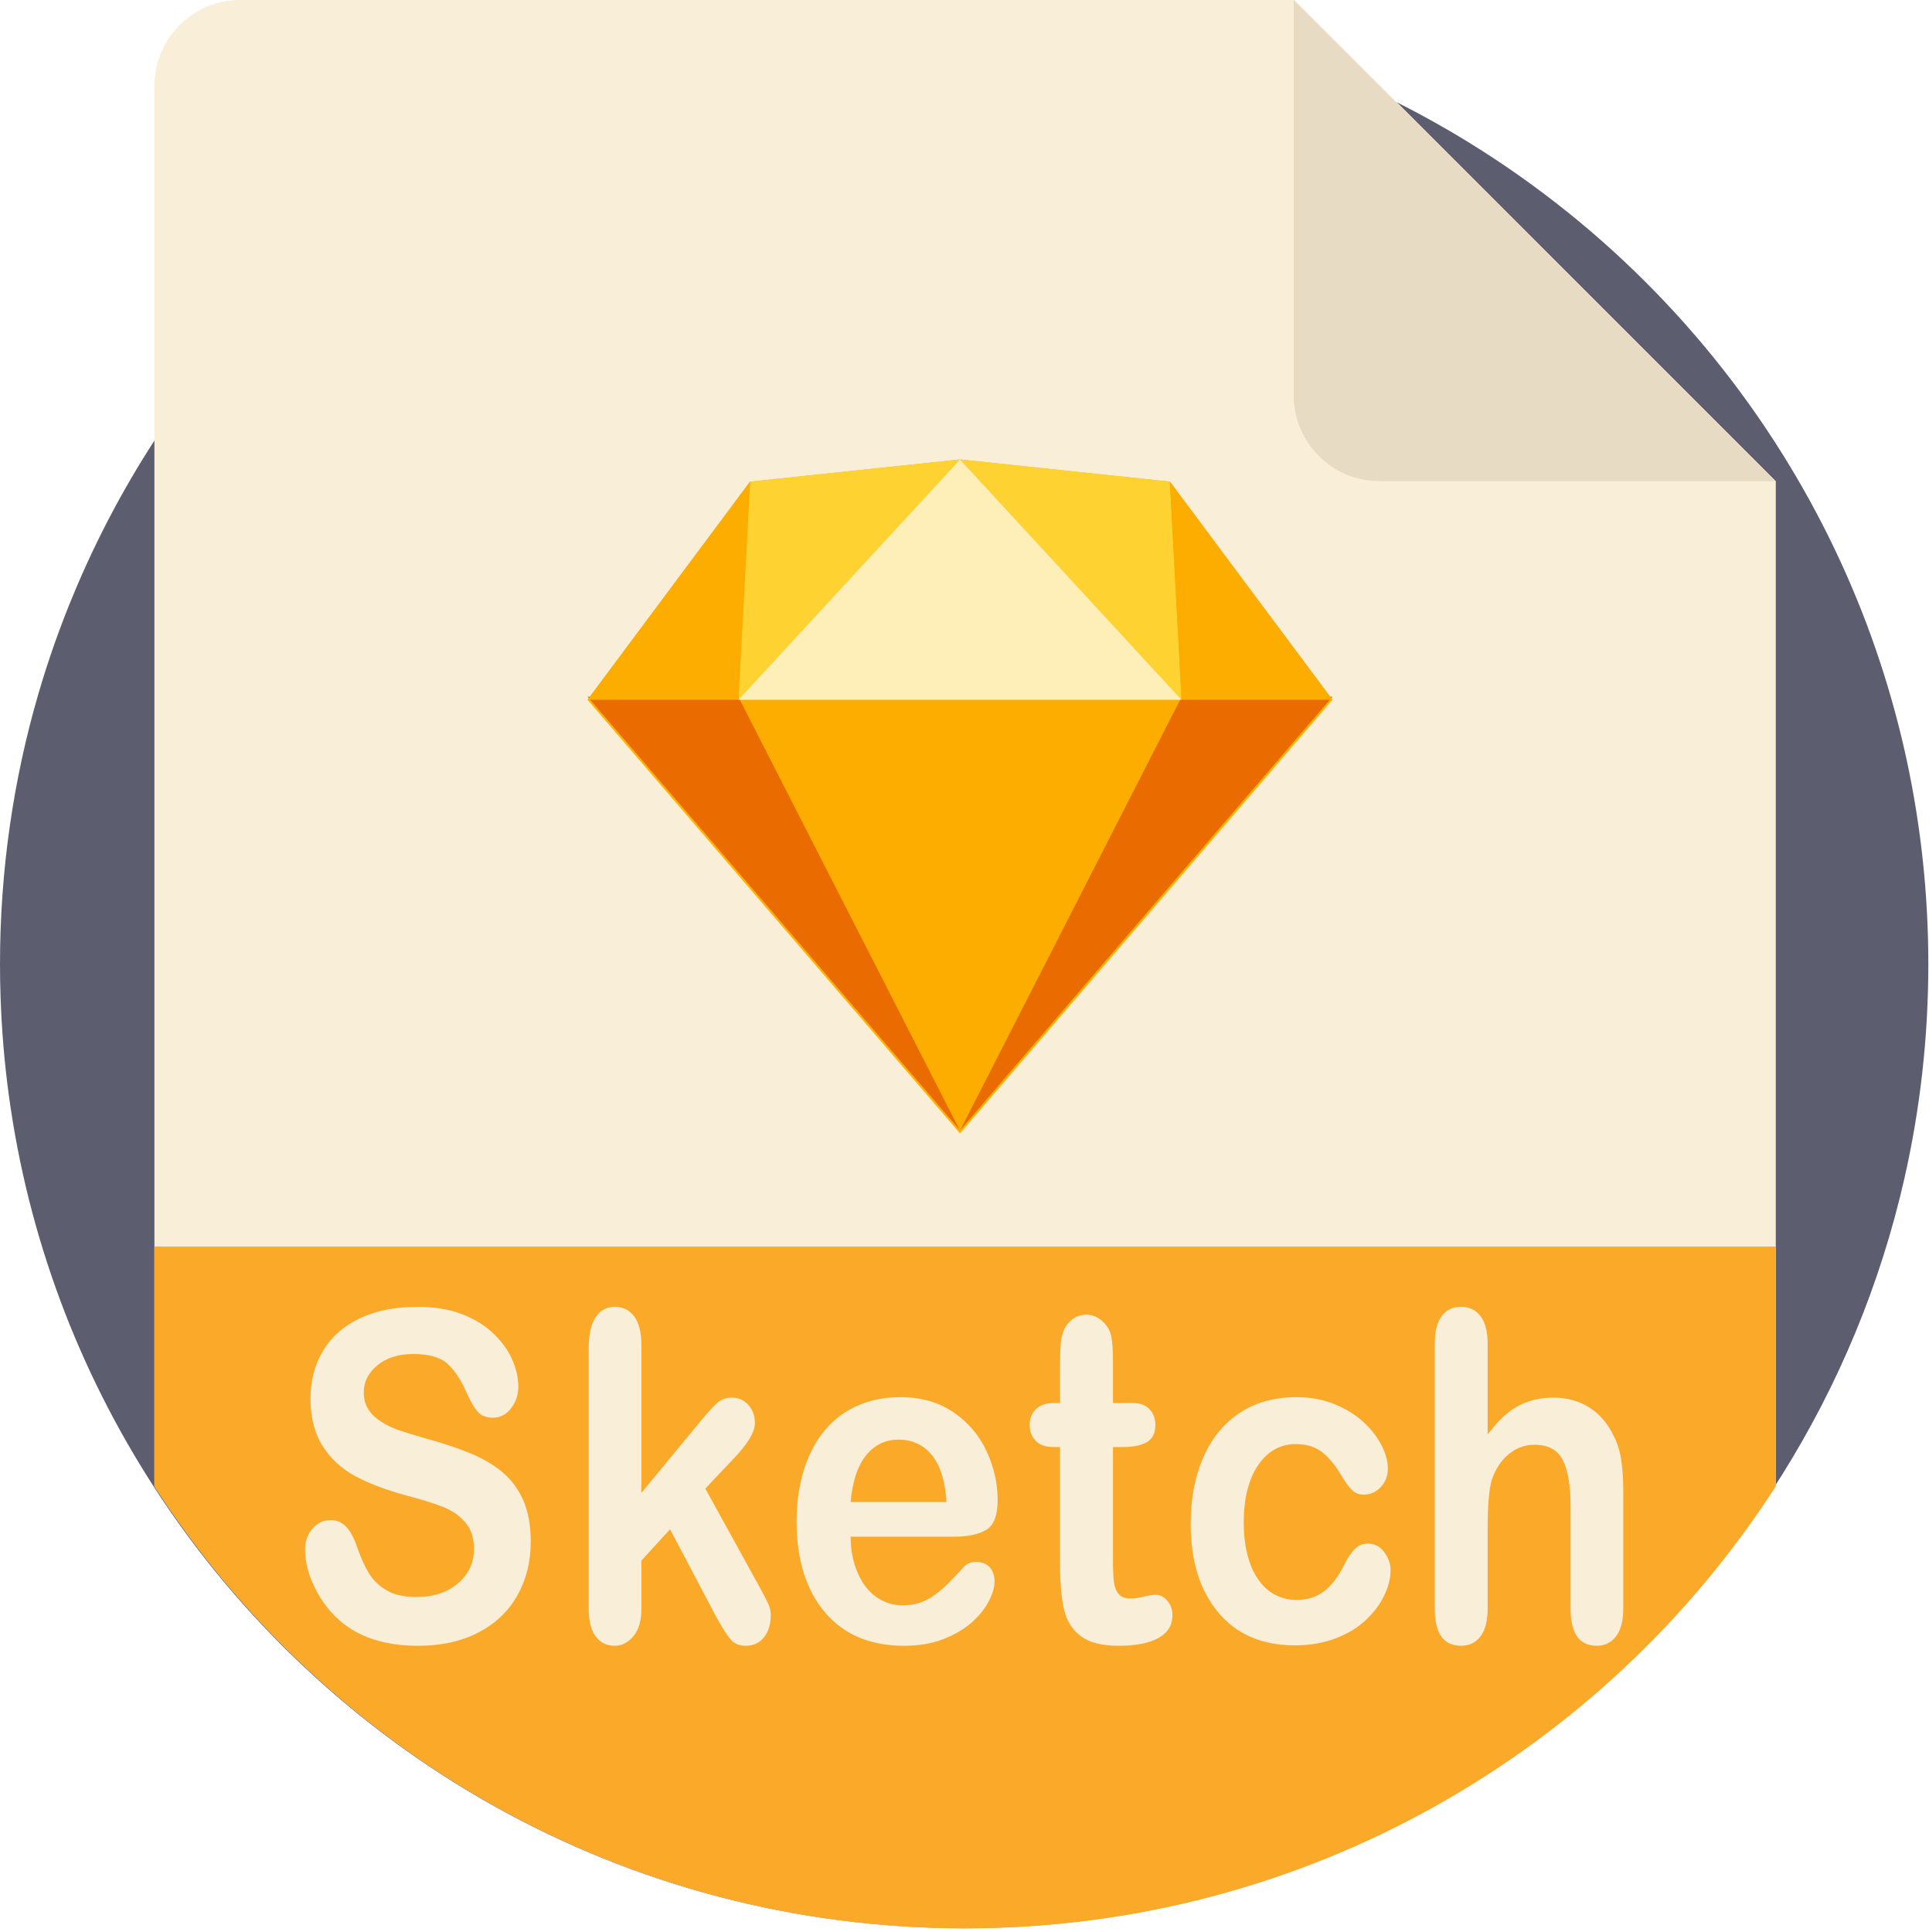
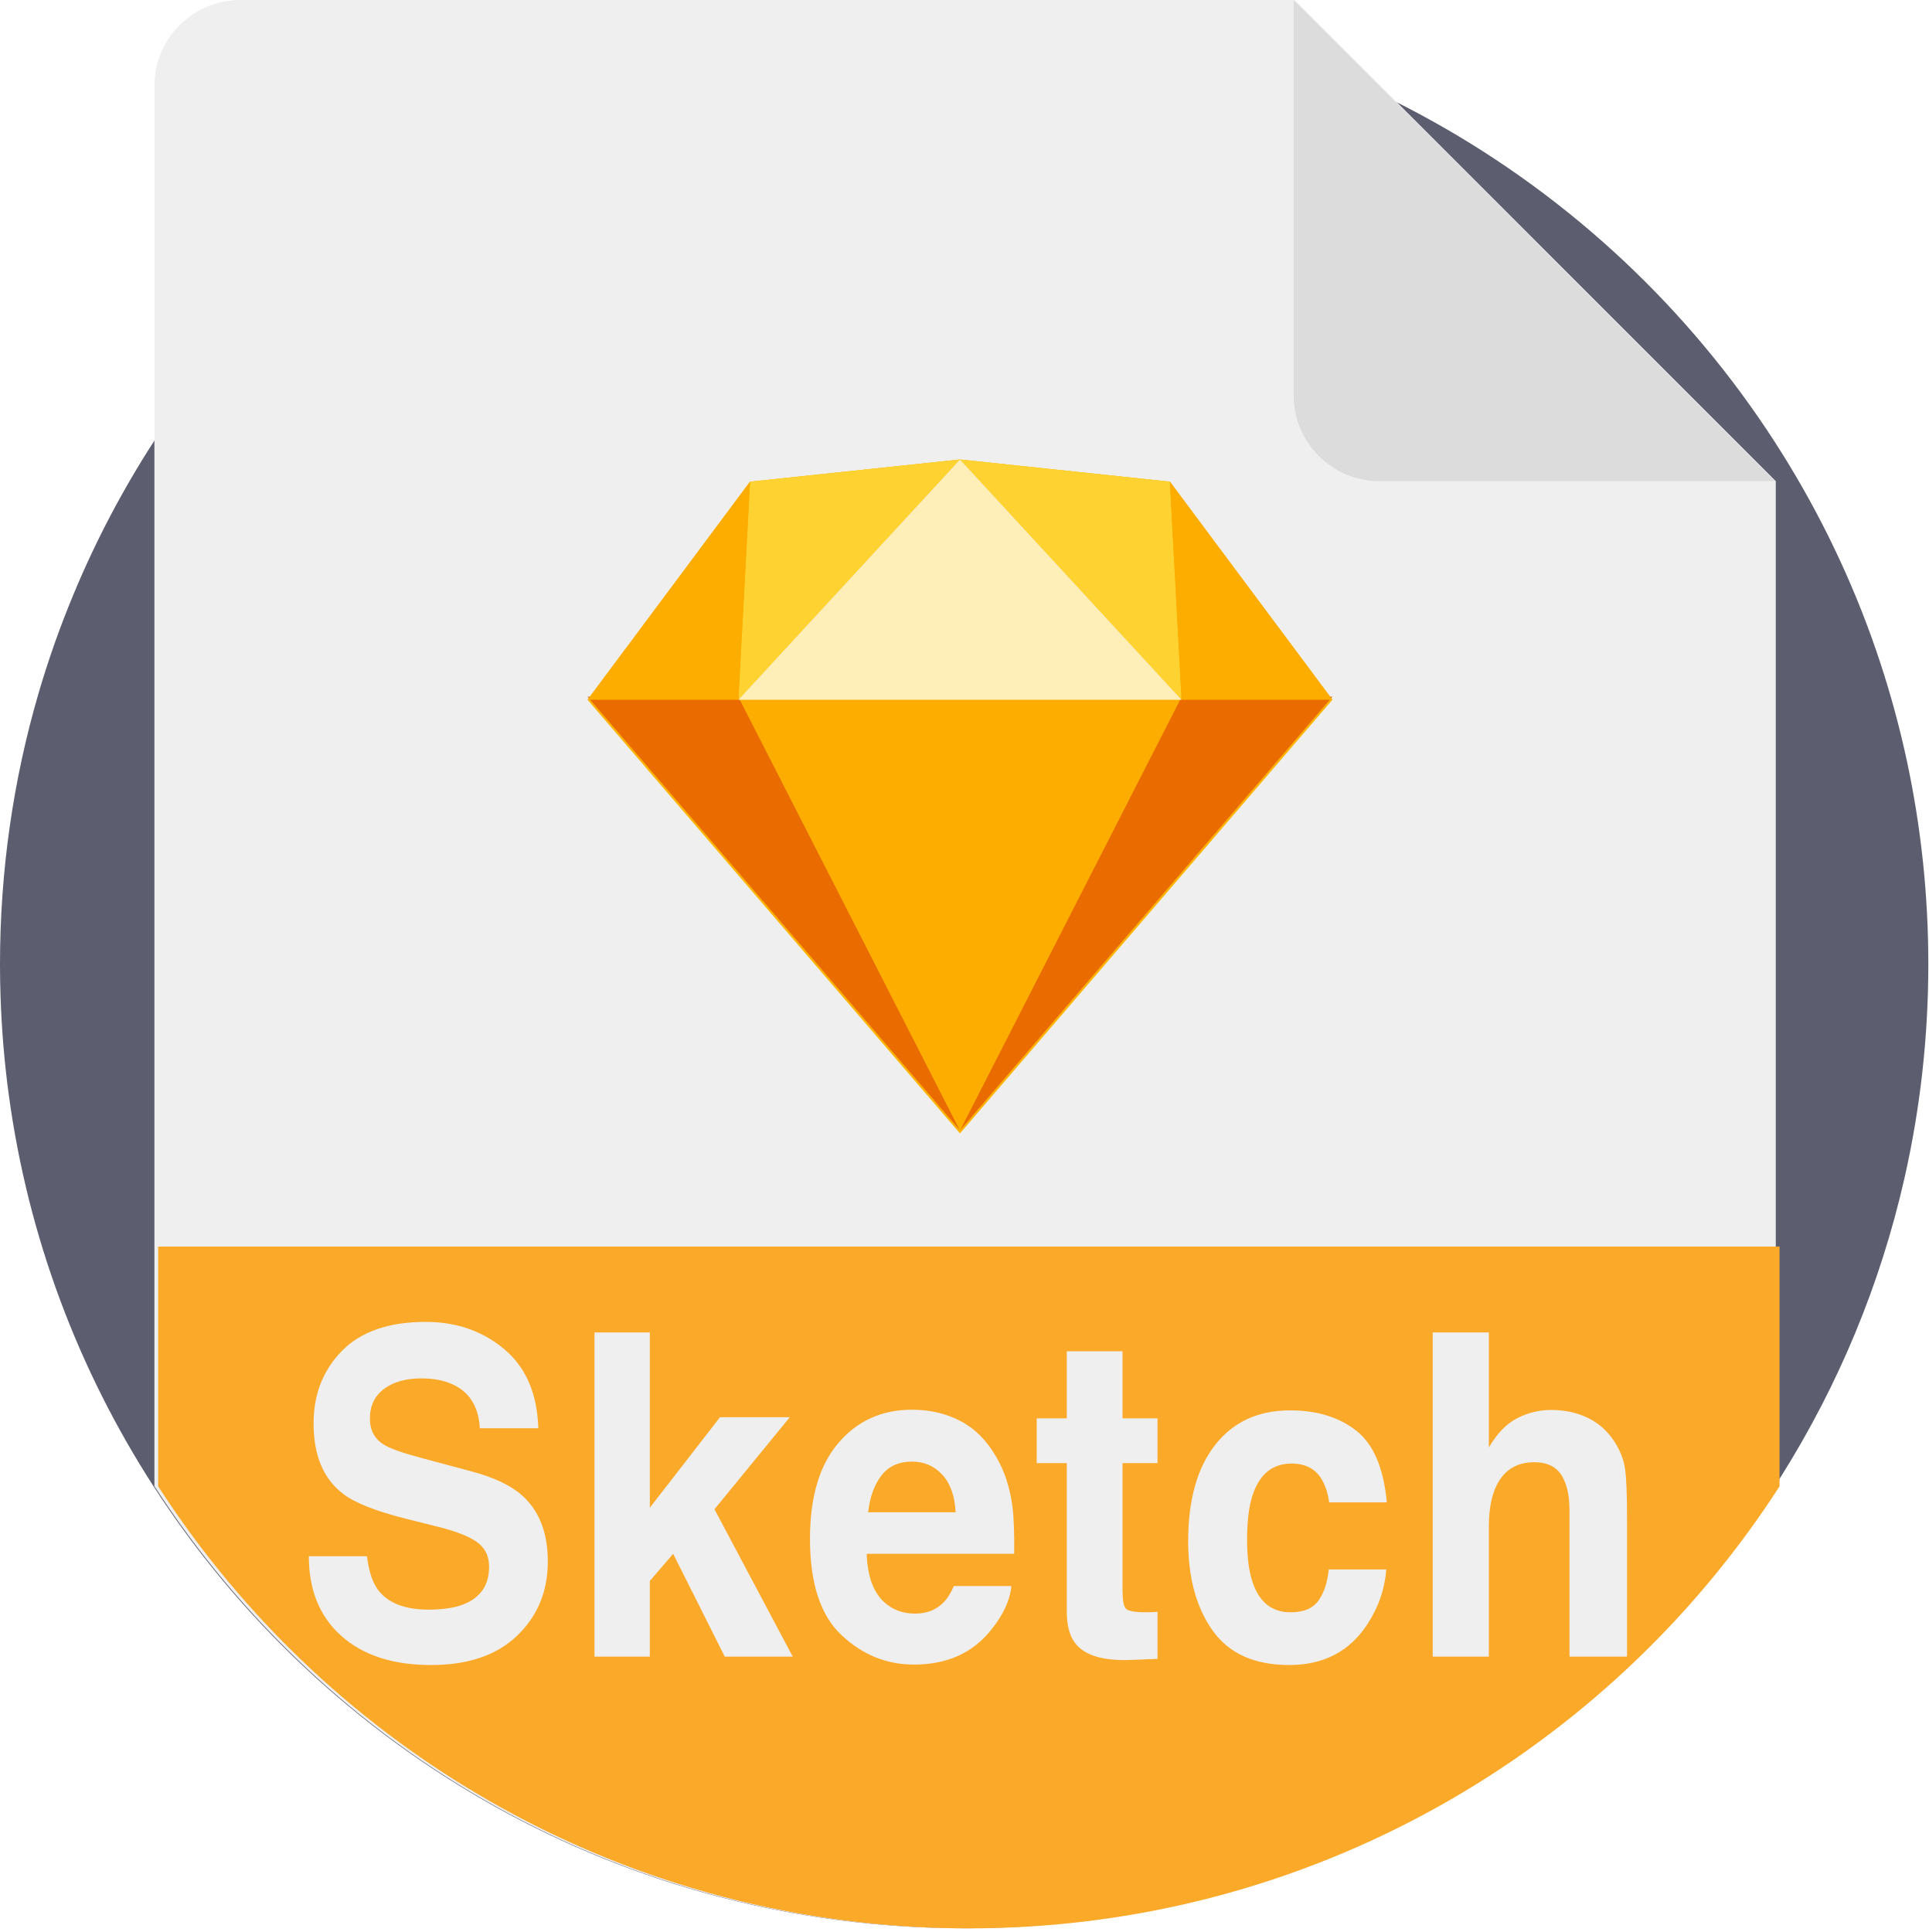
<svg xmlns="http://www.w3.org/2000/svg" width="512px" height="513px" viewBox="0 0 512 513" version="1.1">
  <defs />
  <g id="Page-1" stroke="none" stroke-width="1" fill="none" fill-rule="evenodd">
    <g id="Sketch">
-       <g id="Page-1">
-         <g>
-           <g id="Sketch">
-             <path d="M512,256 C512,275.508 509.816,294.494 505.689,312.738 C499.273,341.086 488.156,367.647 473.193,391.555 C472.556,392.579 471.908,393.603 471.25,394.627 C425.681,465.251 346.3,512 256,512 C165.7,512 86.319,465.251 40.751,394.627 C20.929,363.928 7.502,328.715 2.351,290.858 C1.16,282.123 0.418,273.241 0.136,264.234 C0.042,261.496 0,258.759 0,256 C0,231.1 3.553,207.036 10.177,184.278 C12.831,175.177 15.976,166.285 19.592,157.633 C25.454,143.527 32.559,130.069 40.751,117.373 C86.319,46.749 165.7,0 256,0 C346.3,0 425.681,46.749 471.249,117.373 C481.614,133.433 490.235,150.726 496.839,168.991 C499.963,177.664 502.649,186.556 504.843,195.636 C506.954,204.35 508.615,213.243 509.796,222.281 C510.956,231.027 511.656,239.919 511.907,248.926 C511.969,251.277 512,253.628 512,256 Z" id="Shape" fill="#5C5E70" fill-rule="nonzero" />
-             <path d="M471.498,127.76 L471.498,394.627 C425.93,465.251 346.549,512 256.249,512 C165.949,512 86.568,465.251 41,394.627 L41,22.8 C41,10.209 51.209,0 63.8,0 L343.739,0 L471.498,127.76 Z" id="Shape" fill="#F9EED7" fill-rule="nonzero" />
-             <path d="M343.489,104.958 L343.489,0 L471.249,127.76 L366.291,127.76 C353.698,127.76 343.489,117.551 343.489,104.958 Z" id="Shape" fill="#E8DBC4" fill-rule="nonzero" />
-             <g id="Symbol" transform="translate(41, 120)">
-               <path d="M430.498,211 L430.498,274.666 C384.93,345.29 305.549,392.039 215.249,392.039 C124.949,392.039 45.568,345.29 0,274.666 L0,211 L430.498,211 L430.498,211 Z" id="Shape" fill="#FBA929" fill-rule="nonzero" />
-               <polygon id="Shape" fill="#FDB300" fill-rule="nonzero" points="158.152 7.892 213.889 2 269.627 7.892 312.779 65.809 213.889 180.946 115 65.809" />
-               <g id="Group" transform="translate(115, 65)" fill-rule="nonzero">
-                 <polygon id="Shape" fill="#EA6C00" points="40.056 0 98.89 115.137 0 0" />
-                 <polygon id="Shape" fill="#EA6C00" transform="translate(148.3333, 57.56845) scale(-1, 1) translate(-148.3333, -57.56845) " points="138.944 0 197.778 115.137 98.888 0" />
-                 <polygon id="Shape" fill="#FDAD00" points="40.056 0 157.724 0 98.89 115.137" />
-               </g>
-               <g id="Group" transform="translate(115, 2)" fill-rule="nonzero">
-                 <polygon id="Shape" fill="#FDD231" points="98.89 0 43.152 5.891 40.056 63.809" />
-                 <polygon id="Shape" fill="#FDD231" transform="translate(128.3059, 31.90444) scale(-1, 1) translate(-128.3059, -31.90444) " points="157.723 0 101.985 5.891 98.889 63.809" />
-                 <polygon id="Shape" fill="#FDAD00" transform="translate(176.2021, 34.84985) scale(-1, 1) translate(-176.2021, -34.84985) " points="154.626 63.809 197.778 5.891 194.682 63.809" />
-                 <polygon id="Shape" fill="#FDAD00" points="0 63.809 43.152 5.891 40.056 63.809" />
-                 <polygon id="Shape" fill="#FEEEB7" points="98.89 0 40.056 63.809 157.724 63.809" />
-               </g>
-               <g id="Group" transform="translate(115, 0)" />
-             </g>
-             <g id="Letters" transform="translate(81, 347)" fill-rule="nonzero" fill="#F9EED7">
-               <path d="M59.92,62.394 C59.92,67.658 58.746,72.388 56.397,76.583 C54.048,80.778 50.611,84.063 46.085,86.438 C41.558,88.813 36.192,90 29.986,90 C22.545,90 16.407,88.377 11.573,85.132 C8.144,82.797 5.358,79.68 3.215,75.782 C1.072,71.883 0,68.094 0,64.413 C0,62.276 0.643,60.445 1.929,58.922 C3.215,57.398 4.852,56.636 6.841,56.636 C8.452,56.636 9.815,57.23 10.93,58.417 C12.044,59.604 12.996,61.365 13.784,63.701 C14.744,66.471 15.782,68.786 16.896,70.646 C18.01,72.507 19.579,74.04 21.602,75.247 C23.625,76.454 26.283,77.058 29.574,77.058 C34.101,77.058 37.778,75.841 40.607,73.407 C43.436,70.973 44.85,67.935 44.85,64.294 C44.85,61.405 44.087,59.06 42.561,57.259 C41.035,55.458 39.064,54.083 36.646,53.133 C34.229,52.183 30.997,51.174 26.951,50.106 C21.534,48.641 16.999,46.929 13.347,44.97 C9.695,43.011 6.798,40.34 4.655,36.956 C2.512,33.572 1.44,29.367 1.44,24.34 C1.44,19.551 2.572,15.297 4.835,11.577 C7.098,7.856 10.372,4.997 14.659,2.998 C18.945,0.999 23.985,0 29.78,0 C34.409,0 38.412,0.663 41.79,1.989 C45.167,3.315 47.97,5.076 50.199,7.272 C52.428,9.469 54.057,11.774 55.085,14.189 C56.114,16.603 56.628,18.958 56.628,21.253 C56.628,23.351 55.986,25.241 54.7,26.923 C53.414,28.605 51.811,29.446 49.891,29.446 C48.142,29.446 46.813,28.941 45.905,27.932 C44.996,26.923 44.01,25.27 42.947,22.975 C41.576,19.69 39.93,17.127 38.009,15.287 C36.089,13.447 33.003,12.526 28.751,12.526 C24.808,12.526 21.628,13.526 19.21,15.524 C16.793,17.523 15.584,19.927 15.584,22.737 C15.584,24.479 15.996,25.983 16.819,27.249 C17.642,28.516 18.773,29.604 20.213,30.515 C21.654,31.425 23.111,32.137 24.585,32.652 C26.06,33.166 28.494,33.918 31.889,34.908 C36.141,36.055 39.99,37.322 43.436,38.707 C46.882,40.092 49.813,41.774 52.231,43.753 C54.648,45.732 56.534,48.235 57.889,51.263 C59.243,54.291 59.92,58.001 59.92,62.394 Z M109.306,82.579 L96.91,59.07 L89.298,67.381 L89.298,80.264 C89.298,83.391 88.586,85.795 87.163,87.477 C85.74,89.159 84.103,90 82.251,90 C80.091,90 78.394,89.169 77.16,87.507 C75.925,85.844 75.308,83.391 75.308,80.145 L75.308,11.042 C75.308,7.441 75.908,4.7 77.108,2.82 C78.308,0.94 80.023,0 82.251,0 C84.412,0 86.126,0.851 87.395,2.553 C88.664,4.255 89.298,6.768 89.298,10.092 L89.298,49.393 L105.088,30.277 C107.043,27.902 108.534,26.28 109.563,25.409 C110.591,24.538 111.843,24.103 113.317,24.103 C115.066,24.103 116.523,24.746 117.689,26.032 C118.855,27.319 119.438,28.931 119.438,30.871 C119.438,33.245 117.535,36.412 113.729,40.369 L106.271,48.265 L120.672,74.387 C121.735,76.326 122.498,77.8 122.961,78.809 C123.424,79.819 123.656,80.778 123.656,81.689 C123.656,84.261 123.047,86.29 121.83,87.774 C120.612,89.258 119.009,90 117.021,90 C115.306,90 113.986,89.466 113.06,88.397 C112.134,87.328 110.883,85.389 109.306,82.579 Z M172.321,61.029 L144.855,61.029 C144.89,64.71 145.533,67.955 146.784,70.765 C148.036,73.575 149.699,75.693 151.773,77.117 C153.848,78.542 156.136,79.255 158.64,79.255 C160.32,79.255 161.854,79.027 163.243,78.572 C164.632,78.117 165.977,77.404 167.28,76.435 C168.583,75.465 169.783,74.426 170.881,73.318 C171.978,72.21 173.401,70.706 175.15,68.806 C175.87,68.094 176.898,67.737 178.236,67.737 C179.676,67.737 180.842,68.193 181.733,69.103 C182.625,70.013 183.071,71.299 183.071,72.962 C183.071,74.426 182.573,76.138 181.579,78.097 C180.585,80.056 179.084,81.936 177.079,83.737 C175.073,85.538 172.552,87.032 169.518,88.219 C166.483,89.406 162.994,90 159.051,90 C150.033,90 143.021,87.032 138.015,81.095 C133.008,75.158 130.505,67.104 130.505,56.933 C130.505,52.144 131.123,47.701 132.357,43.605 C133.591,39.509 135.392,35.996 137.757,33.067 C140.123,30.139 143.038,27.892 146.501,26.329 C149.964,24.766 153.805,23.984 158.022,23.984 C163.509,23.984 168.215,25.32 172.141,27.991 C176.067,30.663 179.007,34.116 180.962,38.351 C182.916,42.586 183.893,46.9 183.893,51.293 C183.893,55.369 182.882,58.011 180.859,59.218 C178.836,60.425 175.99,61.029 172.321,61.029 Z M144.855,51.827 L170.315,51.827 C169.972,46.286 168.678,42.141 166.432,39.39 C164.186,36.639 161.228,35.264 157.559,35.264 C154.062,35.264 151.19,36.659 148.944,39.449 C146.698,42.239 145.335,46.365 144.855,51.827 Z M198.921,25.528 L200.464,25.528 L200.464,15.792 C200.464,13.179 200.524,11.131 200.644,9.647 C200.764,8.163 201.099,6.887 201.647,5.818 C202.196,4.71 202.984,3.809 204.013,3.117 C205.042,2.424 206.19,2.078 207.459,2.078 C209.242,2.078 210.854,2.85 212.294,4.393 C213.254,5.422 213.863,6.679 214.12,8.163 C214.377,9.647 214.506,11.755 214.506,14.485 L214.506,25.528 L219.649,25.528 C221.638,25.528 223.155,26.072 224.201,27.16 C225.247,28.249 225.77,29.644 225.77,31.346 C225.77,33.522 225.024,35.046 223.532,35.917 C222.041,36.788 219.906,37.223 217.129,37.223 L214.506,37.223 L214.506,67.025 C214.506,69.558 214.583,71.507 214.737,72.873 C214.891,74.238 215.303,75.346 215.971,76.197 C216.64,77.048 217.729,77.474 219.237,77.474 C220.06,77.474 221.175,77.305 222.581,76.969 C223.987,76.633 225.084,76.464 225.872,76.464 C227.004,76.464 228.024,76.989 228.933,78.038 C229.841,79.086 230.296,80.383 230.296,81.926 C230.296,84.538 229.061,86.537 226.592,87.922 C224.124,89.307 220.575,90 215.946,90 C211.557,90 208.231,89.149 205.968,87.447 C203.705,85.745 202.222,83.391 201.519,80.383 C200.816,77.375 200.464,73.358 200.464,68.331 L200.464,37.223 L198.613,37.223 C196.59,37.223 195.047,36.669 193.984,35.561 C192.921,34.453 192.389,33.048 192.389,31.346 C192.389,29.644 192.946,28.249 194.061,27.16 C195.175,26.072 196.795,25.528 198.921,25.528 Z M288.219,69.934 C288.219,71.953 287.696,74.109 286.65,76.405 C285.605,78.701 284.01,80.887 281.867,82.965 C279.724,85.043 277.024,86.715 273.766,87.982 C270.509,89.248 266.84,89.881 262.759,89.881 C254.084,89.881 247.312,86.962 242.443,81.125 C237.574,75.287 235.14,67.46 235.14,57.645 C235.14,50.996 236.254,45.119 238.483,40.013 C240.712,34.908 243.935,30.96 248.152,28.17 C252.37,25.379 257.41,23.984 263.274,23.984 C266.908,23.984 270.243,24.598 273.278,25.825 C276.312,27.051 278.884,28.635 280.993,30.574 C283.101,32.513 284.713,34.581 285.827,36.778 C286.942,38.974 287.499,41.022 287.499,42.922 C287.499,44.861 286.873,46.504 285.622,47.85 C284.37,49.195 282.853,49.868 281.07,49.868 C279.904,49.868 278.935,49.522 278.164,48.829 C277.392,48.137 276.527,47.018 275.566,45.475 C273.852,42.467 272.06,40.211 270.192,38.707 C268.323,37.203 265.948,36.451 263.068,36.451 C258.919,36.451 255.576,38.321 253.038,42.061 C250.501,45.801 249.232,50.917 249.232,57.408 C249.232,60.455 249.558,63.255 250.21,65.808 C250.861,68.361 251.804,70.538 253.038,72.338 C254.273,74.139 255.764,75.505 257.513,76.435 C259.262,77.365 261.182,77.83 263.274,77.83 C266.086,77.83 268.494,77.078 270.5,75.574 C272.506,74.07 274.281,71.774 275.824,68.687 C276.681,66.867 277.607,65.442 278.601,64.413 C279.595,63.384 280.813,62.869 282.253,62.869 C283.967,62.869 285.39,63.621 286.522,65.125 C287.653,66.629 288.219,68.232 288.219,69.934 Z M313.996,9.855 L313.996,33.898 C315.779,31.524 317.52,29.644 319.217,28.259 C320.914,26.873 322.792,25.834 324.849,25.142 C326.906,24.449 329.118,24.103 331.484,24.103 C335.05,24.103 338.213,24.974 340.973,26.715 C343.734,28.456 345.902,30.989 347.48,34.314 C348.474,36.253 349.143,38.42 349.486,40.815 C349.829,43.209 350,45.97 350,49.096 L350,80.145 C350,83.391 349.357,85.844 348.071,87.507 C346.785,89.169 345.08,90 342.954,90 C338.325,90 336.01,86.715 336.01,80.145 L336.01,52.777 C336.01,47.592 335.341,43.605 334.004,40.815 C332.667,38.024 330.129,36.629 326.392,36.629 C323.889,36.629 321.634,37.451 319.628,39.093 C317.623,40.735 316.122,42.982 315.128,45.831 C314.374,48.245 313.996,52.54 313.996,58.714 L313.996,80.145 C313.996,83.351 313.371,85.795 312.119,87.477 C310.868,89.159 309.127,90 306.899,90 C302.27,90 299.955,86.715 299.955,80.145 L299.955,9.855 C299.955,6.57 300.564,4.106 301.781,2.464 C302.998,0.821 304.704,0 306.899,0 C309.127,0 310.868,0.831 312.119,2.493 C313.371,4.156 313.996,6.609 313.996,9.855 Z" id="Sketch" />
-             </g>
-           </g>
+       <path d="M512,256 C512,275.508 509.816,294.494 505.689,312.738 C499.273,341.086 488.156,367.647 473.193,391.555 C472.556,392.579 471.908,393.603 471.25,394.627 C425.681,465.251 346.3,512 256,512 C165.7,512 86.319,465.251 40.751,394.627 C20.929,363.928 7.502,328.715 2.351,290.858 C1.16,282.123 0.418,273.241 0.136,264.234 C0.042,261.496 0,258.759 0,256 C0,231.1 3.553,207.036 10.177,184.278 C12.831,175.177 15.976,166.285 19.592,157.633 C25.454,143.527 32.559,130.069 40.751,117.373 C86.319,46.749 165.7,0 256,0 C346.3,0 425.681,46.749 471.249,117.373 C481.614,133.433 490.235,150.726 496.839,168.991 C499.963,177.664 502.649,186.556 504.843,195.636 C506.954,204.35 508.615,213.243 509.796,222.281 C510.956,231.027 511.656,239.919 511.907,248.926 C511.969,251.277 512,253.628 512,256 Z" id="Shape" fill="#5C5E70" fill-rule="nonzero" />
+       <path d="M471.498,127.76 L471.498,394.627 C425.93,465.251 346.549,512 256.249,512 C165.949,512 86.568,465.251 41,394.627 L41,22.8 C41,10.209 51.209,0 63.8,0 L343.739,0 L471.498,127.76 Z" id="Shape" fill="#EFEFEF" fill-rule="nonzero" />
+       <path d="M343.489,104.958 L343.489,0 L471.249,127.76 L366.291,127.76 C353.698,127.76 343.489,117.551 343.489,104.958 Z" id="Shape" fill="#DCDCDC" fill-rule="nonzero" />
+       <g id="Symbol" transform="translate(42, 122)" fill-rule="nonzero">
+         <path d="M430.498,209 L430.498,272.666 C384.93,343.29 305.549,390.039 215.249,390.039 C124.949,390.039 45.568,343.29 0,272.666 L0,209 L430.498,209 L430.498,209 Z" id="Shape" fill="#FBA929" />
+         <polygon id="Shape" fill="#FDB300" points="157.152 5.892 212.889 0 268.627 5.892 311.779 63.809 212.889 178.946 114 63.809" />
+         <g id="Group" transform="translate(114, 63)">
+           <polygon id="Shape" fill="#EA6C00" points="40.056 0 98.89 115.137 0 0" />
+           <polygon id="Shape" fill="#EA6C00" transform="translate(148.3333, 57.56845) scale(-1, 1) translate(-148.3333, -57.56845) " points="138.944 0 197.778 115.137 98.888 0" />
+           <polygon id="Shape" fill="#FDAD00" points="40.056 0 157.724 0 98.89 115.137" />
        </g>
+         <g id="Group" transform="translate(114, 0)">
+           <polygon id="Shape" fill="#FDD231" points="98.89 0 43.152 5.891 40.056 63.809" />
+           <polygon id="Shape" fill="#FDD231" transform="translate(128.3059, 31.90444) scale(-1, 1) translate(-128.3059, -31.90444) " points="157.723 0 101.985 5.891 98.889 63.809" />
+           <polygon id="Shape" fill="#FDAD00" transform="translate(176.2021, 34.84985) scale(-1, 1) translate(-176.2021, -34.84985) " points="154.626 63.809 197.778 5.891 194.682 63.809" />
+           <polygon id="Shape" fill="#FDAD00" points="0 63.809 43.152 5.891 40.056 63.809" />
+           <polygon id="Shape" fill="#FEEEB7" points="98.89 0 40.056 63.809 157.724 63.809" />
+         </g>
+       </g>
+       <g id="Letters" transform="translate(82, 351)" fill="#EFEFEF">
+         <path d="M15.43,62.224 C15.92,66.17 16.882,69.119 18.317,71.072 C20.941,74.626 25.437,76.403 31.805,76.403 C35.619,76.403 38.716,75.935 41.095,74.997 C45.609,73.2 47.866,69.861 47.866,64.978 C47.866,62.127 46.746,59.92 44.507,58.357 C42.267,56.834 38.751,55.486 33.957,54.314 L25.77,52.264 C17.722,50.233 12.159,48.026 9.08,45.643 C3.866,41.659 1.26,35.428 1.26,26.952 C1.26,19.218 3.779,12.793 8.817,7.676 C13.856,2.558 21.256,0 31.018,0 C39.171,0 46.125,2.412 51.881,7.236 C57.636,12.06 60.654,19.062 60.934,28.241 L45.399,28.241 C45.119,23.046 43.09,19.355 39.311,17.167 C36.791,15.722 33.66,14.999 29.916,14.999 C25.752,14.999 22.428,15.937 19.944,17.812 C17.46,19.687 16.218,22.304 16.218,25.663 C16.218,28.749 17.442,31.054 19.892,32.577 C21.466,33.593 24.825,34.784 29.969,36.151 L43.3,39.725 C49.143,41.288 53.551,43.377 56.526,45.994 C61.144,50.057 63.453,55.935 63.453,63.631 C63.453,71.521 60.751,78.073 55.345,83.288 C49.939,88.503 42.302,91.11 32.435,91.11 C22.358,91.11 14.433,88.542 8.66,83.405 C2.887,78.269 0,71.208 0,62.224 L15.43,62.224 Z M75.847,2.812 L90.542,2.812 L90.542,49.334 L109.174,25.312 L127.701,25.312 L107.705,49.744 L128.488,88.884 L110.434,88.884 L96.735,61.58 L90.542,68.787 L90.542,88.884 L75.847,88.884 L75.847,2.812 Z M152.087,40.721 C150.18,43.143 148.982,46.424 148.492,50.565 L171.742,50.565 C171.498,46.151 170.299,42.801 168.147,40.516 C165.995,38.231 163.328,37.089 160.143,37.089 C156.679,37.089 153.994,38.299 152.087,40.721 Z M173.002,26.308 C176.816,28.3 179.965,31.444 182.449,35.741 C184.689,39.53 186.141,43.924 186.805,48.924 C187.19,51.854 187.348,56.072 187.278,61.58 L148.125,61.58 C148.335,67.986 150.136,72.478 153.53,75.056 C155.595,76.657 158.079,77.458 160.983,77.458 C164.062,77.458 166.564,76.482 168.488,74.529 C169.538,73.474 170.465,72.009 171.27,70.134 L186.543,70.134 C186.158,73.923 184.391,77.771 181.242,81.677 C176.344,87.887 169.486,90.993 160.668,90.993 C153.39,90.993 146.97,88.376 141.407,83.142 C135.843,77.907 133.062,69.392 133.062,57.596 C133.062,46.541 135.572,38.065 140.593,32.167 C145.614,26.269 152.131,23.319 160.143,23.319 C164.902,23.319 169.188,24.316 173.002,26.308 Z M193.268,37.499 L193.268,25.605 L201.246,25.605 L201.246,7.793 L216.046,7.793 L216.046,25.605 L225.336,25.605 L225.336,37.499 L216.046,37.499 L216.046,71.247 C216.046,73.865 216.344,75.495 216.938,76.14 C217.533,76.784 219.353,77.107 222.397,77.107 C222.852,77.107 223.333,77.097 223.84,77.077 C224.347,77.058 224.846,77.028 225.336,76.989 L225.336,89.469 L218.251,89.762 C211.183,90.036 206.354,88.669 203.765,85.661 C202.085,83.747 201.246,80.798 201.246,76.814 L201.246,37.499 L193.268,37.499 Z M270.899,47.928 C270.619,45.545 269.902,43.397 268.747,41.483 C267.068,38.905 264.461,37.616 260.927,37.616 C255.889,37.616 252.442,40.409 250.588,45.994 C249.608,48.963 249.118,52.908 249.118,57.83 C249.118,62.517 249.608,66.287 250.588,69.138 C252.372,74.45 255.731,77.107 260.665,77.107 C264.164,77.107 266.648,76.052 268.118,73.943 C269.587,71.833 270.479,69.099 270.794,65.74 L286.067,65.74 C285.717,70.818 284.073,75.622 281.134,80.153 C276.445,87.458 269.5,91.11 260.297,91.11 C251.095,91.11 244.325,88.063 239.986,81.97 C235.647,75.876 233.478,67.966 233.478,58.24 C233.478,47.264 235.875,38.729 240.668,32.636 C245.462,26.542 252.075,23.495 260.507,23.495 C267.68,23.495 273.55,25.292 278.116,28.886 C282.682,32.479 285.385,38.827 286.225,47.928 L270.899,47.928 Z M339.477,25.429 C342.364,26.796 344.734,28.886 346.589,31.698 C348.163,34.081 349.125,36.532 349.475,39.051 C349.825,41.571 350,45.682 350,51.385 L350,88.884 L334.727,88.884 L334.727,50.037 C334.727,46.6 334.202,43.827 333.153,41.717 C331.788,38.749 329.199,37.264 325.385,37.264 C321.431,37.264 318.431,38.739 316.384,41.688 C314.337,44.637 313.314,48.846 313.314,54.314 L313.314,88.884 L298.408,88.884 L298.408,2.812 L313.314,2.812 L313.314,33.339 C315.483,29.628 317.993,27.04 320.845,25.575 C323.697,24.11 326.697,23.378 329.846,23.378 C333.38,23.378 336.59,24.062 339.477,25.429 Z" id="Sketch" />
      </g>
    </g>
  </g>
</svg>
